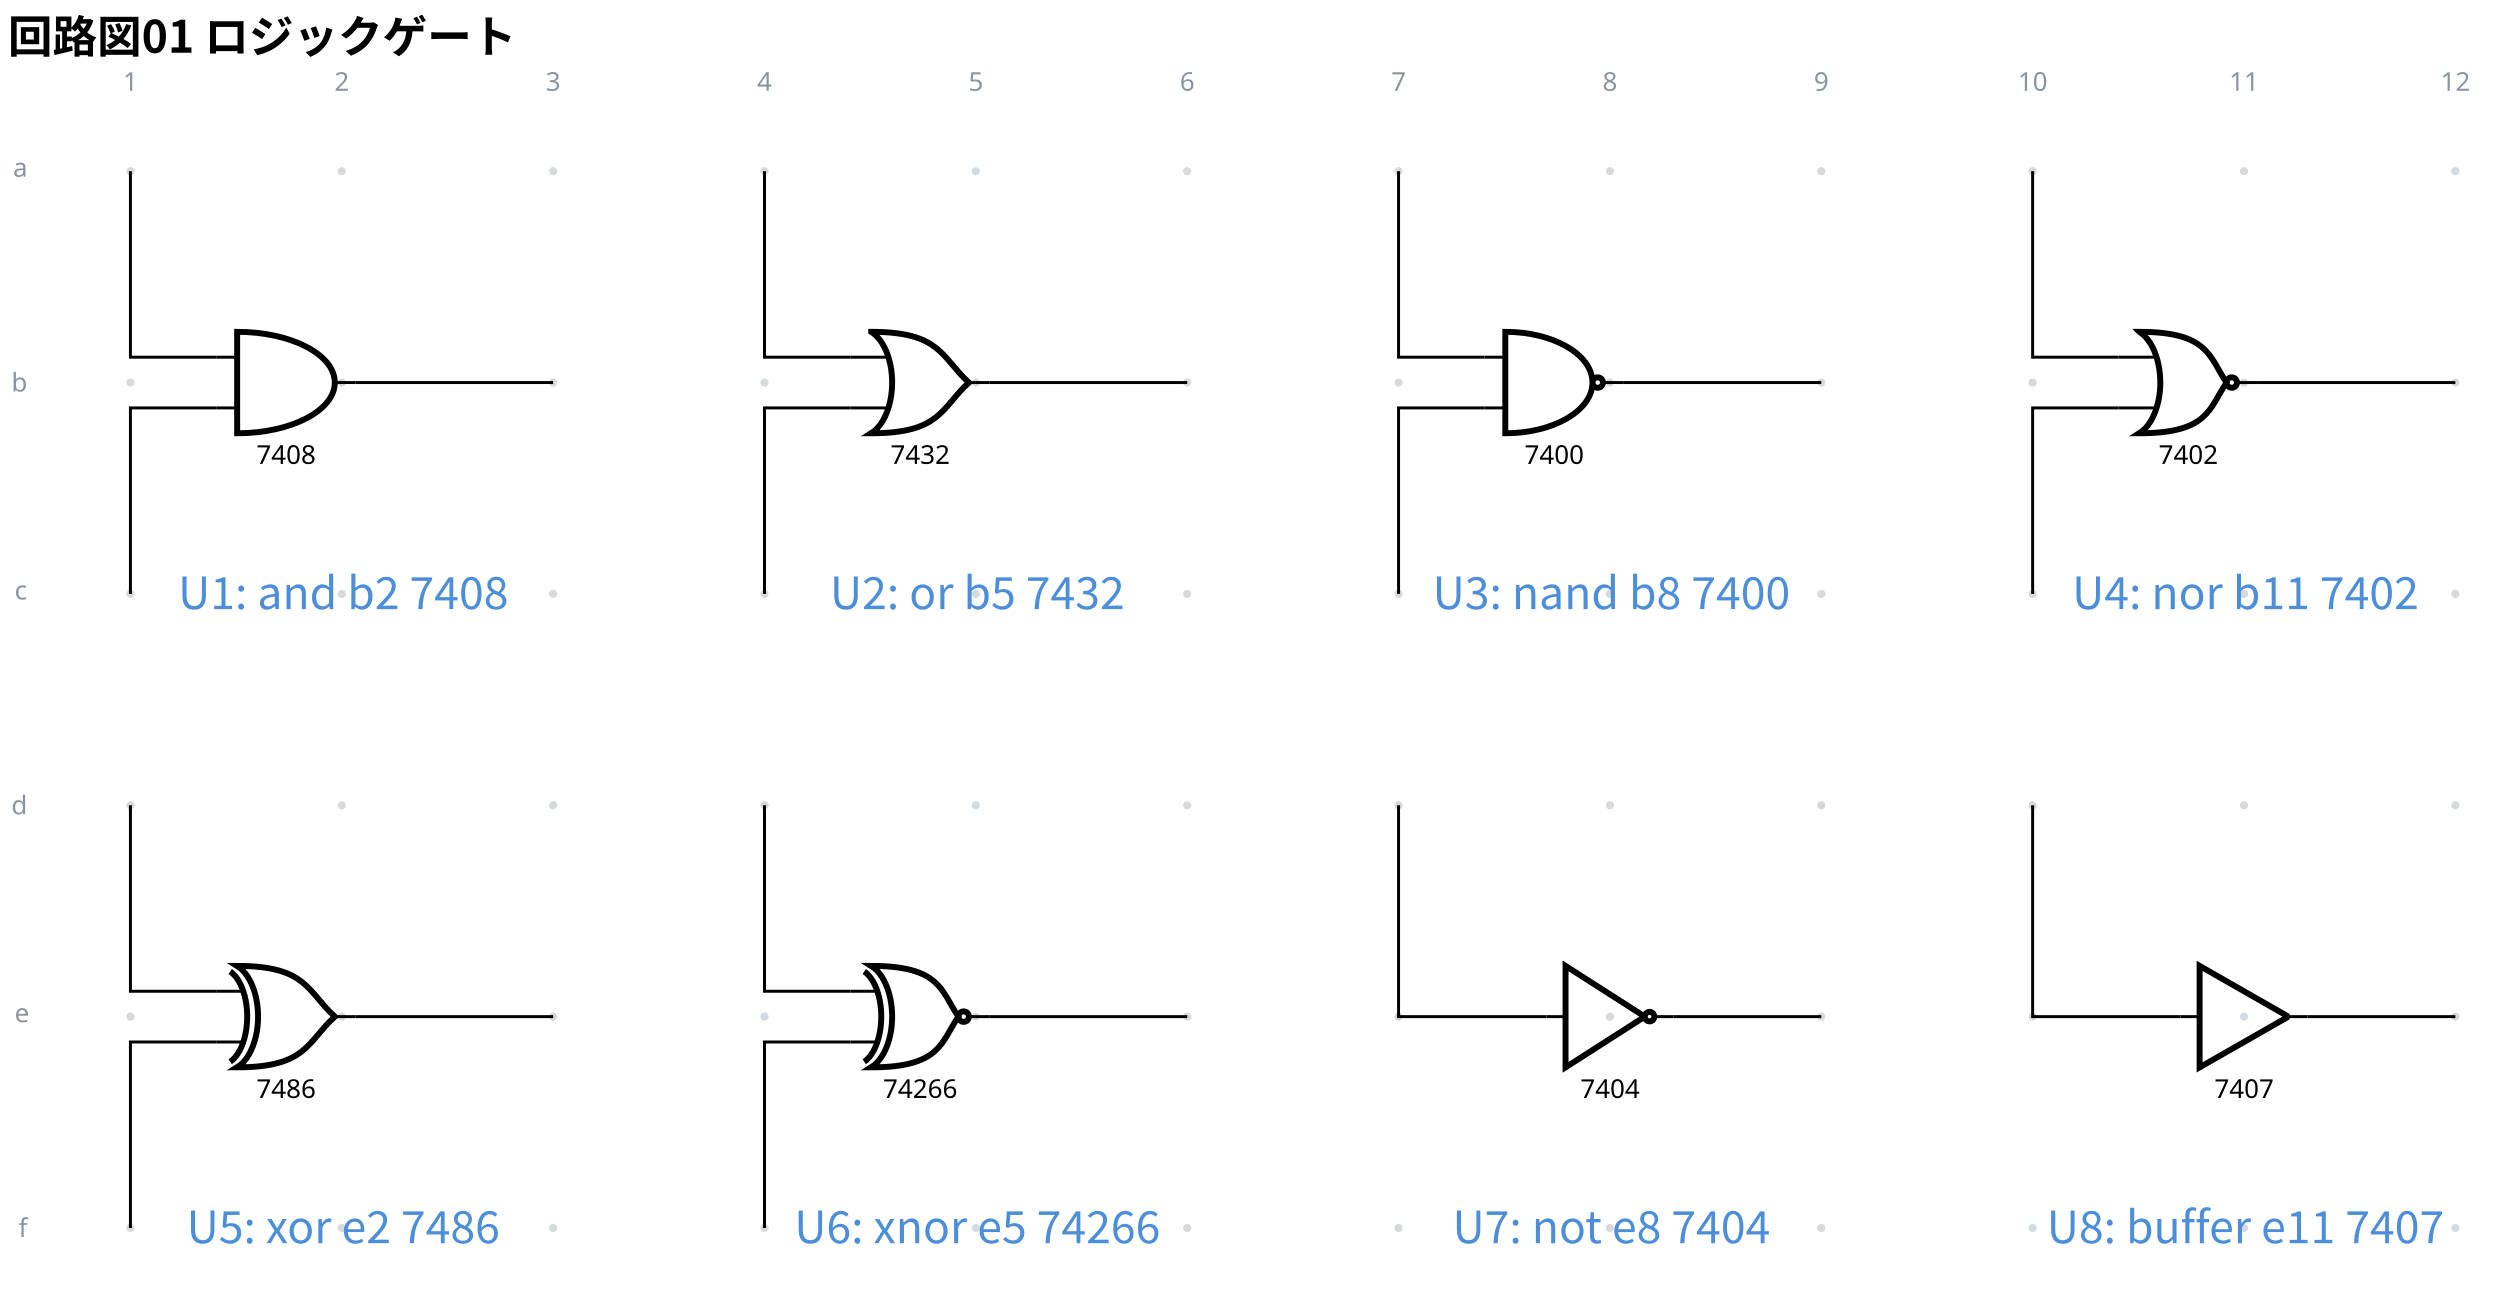
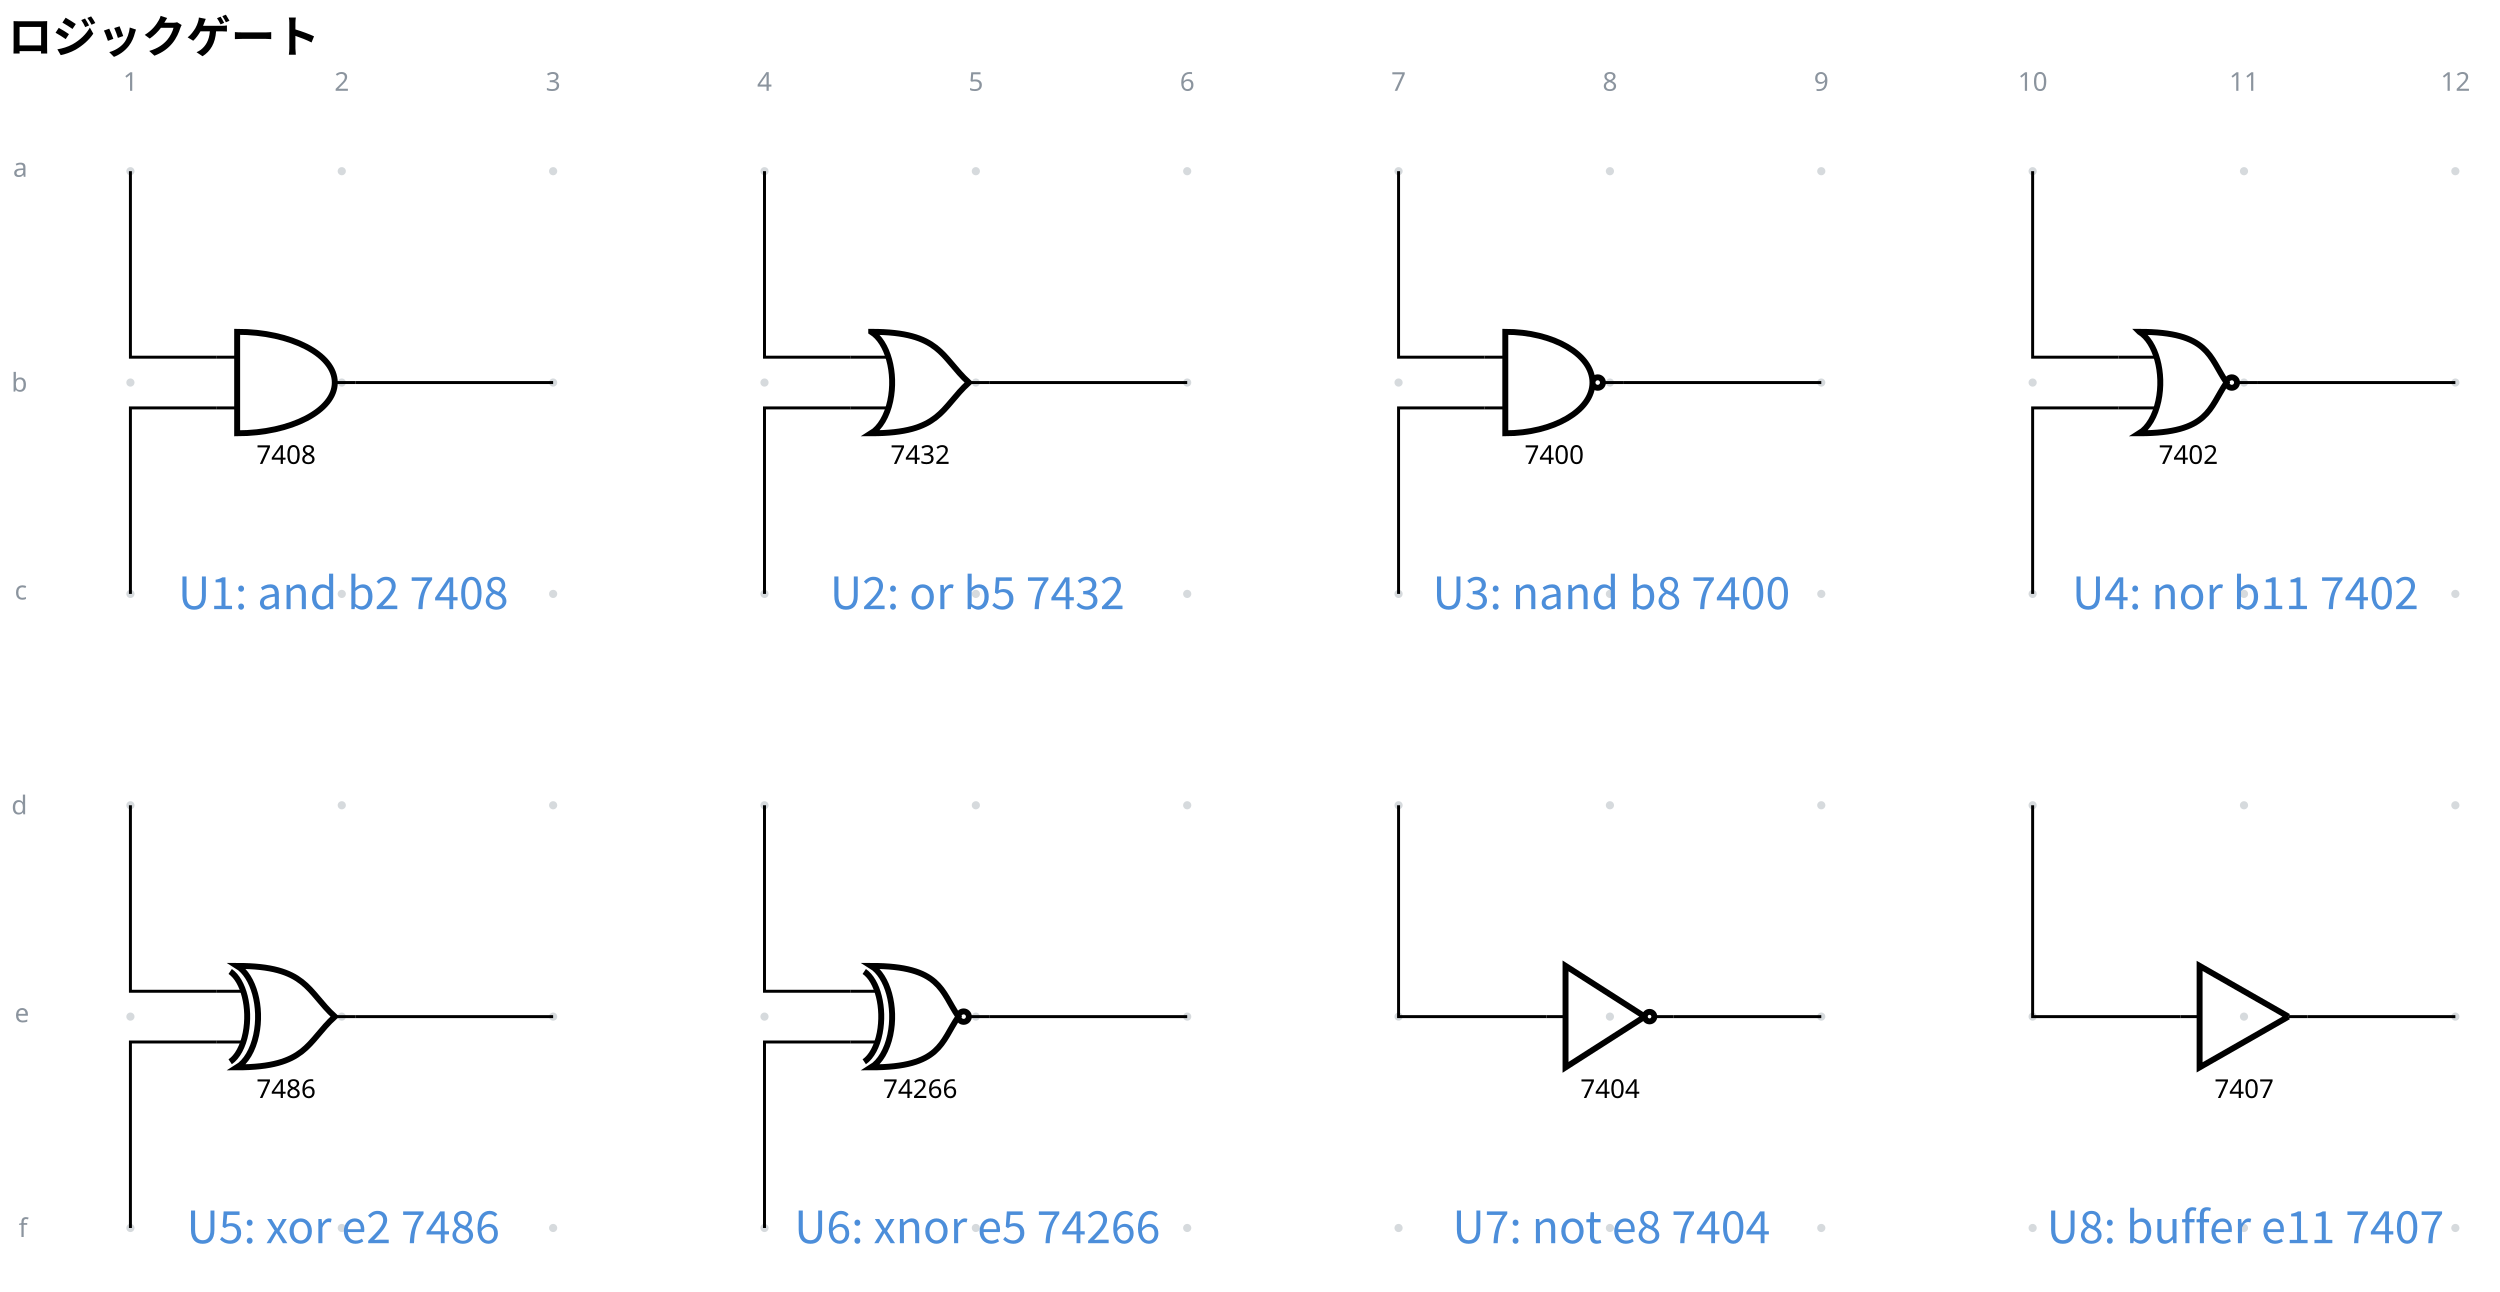
<svg xmlns="http://www.w3.org/2000/svg" data-circuit-fence="0.1.0" fill="currentColor" width="897.459" height="463.682" viewBox="-72 -72 673.094 347.761">
  <g stroke="currentColor" stroke-miterlimit="10" stroke-width=".8">
    <path fill="#8b949e" fill-opacity=".35" stroke="none" stroke-opacity=".35" d="M-35.787-25.909a1.1 1.1 0 1 0-2.2 0 1.1 1.1 0 0 0 2.2 0M-35.787 30.997a1.1 1.1 0 1 0-2.2 0 1.1 1.1 0 0 0 2.2 0M-35.787 87.902a1.1 1.1 0 1 0-2.2 0 1.1 1.1 0 0 0 2.2 0M-35.787 144.808a1.1 1.1 0 1 0-2.2 0 1.1 1.1 0 0 0 2.2 0M-35.787 201.713a1.1 1.1 0 1 0-2.2 0 1.1 1.1 0 0 0 2.2 0M-35.787 258.619a1.1 1.1 0 1 0-2.2 0 1.1 1.1 0 0 0 2.2 0M21.118-25.909a1.1 1.1 0 1 0-2.2 0 1.1 1.1 0 0 0 2.2 0M21.118 30.997a1.1 1.1 0 1 0-2.2 0 1.1 1.1 0 0 0 2.2 0M21.118 87.902a1.1 1.1 0 1 0-2.2 0 1.1 1.1 0 0 0 2.2 0M21.118 144.808a1.1 1.1 0 1 0-2.2 0 1.1 1.1 0 0 0 2.2 0M21.118 201.713a1.1 1.1 0 1 0-2.2 0 1.1 1.1 0 0 0 2.2 0M21.118 258.619a1.1 1.1 0 1 0-2.2 0 1.1 1.1 0 0 0 2.2 0M78.024-25.909a1.1 1.1 0 1 0-2.2 0 1.1 1.1 0 0 0 2.2 0M78.024 30.997a1.1 1.1 0 1 0-2.2 0 1.1 1.1 0 0 0 2.2 0M78.024 87.902a1.1 1.1 0 1 0-2.2 0 1.1 1.1 0 0 0 2.2 0M78.024 144.808a1.1 1.1 0 1 0-2.2 0 1.1 1.1 0 0 0 2.2 0M78.024 201.713a1.1 1.1 0 1 0-2.2 0 1.1 1.1 0 0 0 2.2 0M78.024 258.619a1.1 1.1 0 1 0-2.2 0 1.1 1.1 0 0 0 2.2 0M134.93-25.909a1.1 1.1 0 1 0-2.2 0 1.1 1.1 0 0 0 2.2 0M134.93 30.997a1.1 1.1 0 1 0-2.2 0 1.1 1.1 0 0 0 2.2 0M134.93 87.902a1.1 1.1 0 1 0-2.2 0 1.1 1.1 0 0 0 2.2 0M134.93 144.808a1.1 1.1 0 1 0-2.2 0 1.1 1.1 0 0 0 2.2 0M134.93 201.713a1.1 1.1 0 1 0-2.2 0 1.1 1.1 0 0 0 2.2 0M134.93 258.619a1.1 1.1 0 1 0-2.2 0 1.1 1.1 0 0 0 2.2 0M191.835-25.909a1.1 1.1 0 1 0-2.2 0 1.1 1.1 0 0 0 2.2 0M191.835 30.997a1.1 1.1 0 1 0-2.2 0 1.1 1.1 0 0 0 2.2 0M191.835 87.902a1.1 1.1 0 1 0-2.2 0 1.1 1.1 0 0 0 2.2 0M191.835 144.808a1.1 1.1 0 1 0-2.2 0 1.1 1.1 0 0 0 2.2 0M191.835 201.713a1.1 1.1 0 1 0-2.2 0 1.1 1.1 0 0 0 2.2 0M191.835 258.619a1.1 1.1 0 1 0-2.2 0 1.1 1.1 0 0 0 2.2 0M248.74-25.909a1.1 1.1 0 1 0-2.2 0 1.1 1.1 0 0 0 2.2 0M248.74 30.997a1.1 1.1 0 1 0-2.2 0 1.1 1.1 0 0 0 2.2 0M248.74 87.902a1.1 1.1 0 1 0-2.2 0 1.1 1.1 0 0 0 2.2 0M248.74 144.808a1.1 1.1 0 1 0-2.2 0 1.1 1.1 0 0 0 2.2 0M248.74 201.713a1.1 1.1 0 1 0-2.2 0 1.1 1.1 0 0 0 2.2 0M248.74 258.619a1.1 1.1 0 1 0-2.2 0 1.1 1.1 0 0 0 2.2 0M305.646-25.909a1.1 1.1 0 1 0-2.2 0 1.1 1.1 0 0 0 2.2 0M305.646 30.997a1.1 1.1 0 1 0-2.2 0 1.1 1.1 0 0 0 2.2 0M305.646 87.902a1.1 1.1 0 1 0-2.2 0 1.1 1.1 0 0 0 2.2 0M305.646 144.808a1.1 1.1 0 1 0-2.2 0 1.1 1.1 0 0 0 2.2 0M305.646 201.713a1.1 1.1 0 1 0-2.2 0 1.1 1.1 0 0 0 2.2 0M305.646 258.619a1.1 1.1 0 1 0-2.2 0 1.1 1.1 0 0 0 2.2 0M362.551-25.909a1.1 1.1 0 1 0-2.2 0 1.1 1.1 0 0 0 2.2 0M362.551 30.997a1.1 1.1 0 1 0-2.2 0 1.1 1.1 0 0 0 2.2 0M362.551 87.902a1.1 1.1 0 1 0-2.2 0 1.1 1.1 0 0 0 2.2 0M362.551 144.808a1.1 1.1 0 1 0-2.2 0 1.1 1.1 0 0 0 2.2 0M362.551 201.713a1.1 1.1 0 1 0-2.2 0 1.1 1.1 0 0 0 2.2 0M362.551 258.619a1.1 1.1 0 1 0-2.2 0 1.1 1.1 0 0 0 2.2 0M419.457-25.909a1.1 1.1 0 1 0-2.2 0 1.1 1.1 0 0 0 2.2 0M419.457 30.997a1.1 1.1 0 1 0-2.2 0 1.1 1.1 0 0 0 2.2 0M419.457 87.902a1.1 1.1 0 1 0-2.2 0 1.1 1.1 0 0 0 2.2 0M419.457 144.808a1.1 1.1 0 1 0-2.2 0 1.1 1.1 0 0 0 2.2 0M419.457 201.713a1.1 1.1 0 1 0-2.2 0 1.1 1.1 0 0 0 2.2 0M419.457 258.619a1.1 1.1 0 1 0-2.2 0 1.1 1.1 0 0 0 2.2 0M476.362-25.909a1.1 1.1 0 1 0-2.2 0 1.1 1.1 0 0 0 2.2 0M476.362 30.997a1.1 1.1 0 1 0-2.2 0 1.1 1.1 0 0 0 2.2 0M476.362 87.902a1.1 1.1 0 1 0-2.2 0 1.1 1.1 0 0 0 2.2 0M476.362 144.808a1.1 1.1 0 1 0-2.2 0 1.1 1.1 0 0 0 2.2 0M476.362 201.713a1.1 1.1 0 1 0-2.2 0 1.1 1.1 0 0 0 2.2 0M476.362 258.619a1.1 1.1 0 1 0-2.2 0 1.1 1.1 0 0 0 2.2 0M533.268-25.909a1.1 1.1 0 1 0-2.2 0 1.1 1.1 0 0 0 2.2 0M533.268 30.997a1.1 1.1 0 1 0-2.2 0 1.1 1.1 0 0 0 2.2 0M533.268 87.902a1.1 1.1 0 1 0-2.2 0 1.1 1.1 0 0 0 2.2 0M533.268 144.808a1.1 1.1 0 1 0-2.2 0 1.1 1.1 0 0 0 2.2 0M533.268 201.713a1.1 1.1 0 1 0-2.2 0 1.1 1.1 0 0 0 2.2 0M533.268 258.619a1.1 1.1 0 1 0-2.2 0 1.1 1.1 0 0 0 2.2 0M590.173-25.909a1.1 1.1 0 1 0-2.2 0 1.1 1.1 0 0 0 2.2 0M590.173 30.997a1.1 1.1 0 1 0-2.2 0 1.1 1.1 0 0 0 2.2 0M590.173 87.902a1.1 1.1 0 1 0-2.2 0 1.1 1.1 0 0 0 2.2 0M590.173 144.808a1.1 1.1 0 1 0-2.2 0 1.1 1.1 0 0 0 2.2 0M590.173 201.713a1.1 1.1 0 1 0-2.2 0 1.1 1.1 0 0 0 2.2 0M590.173 258.619a1.1 1.1 0 1 0-2.2 0 1.1 1.1 0 0 0 2.2 0m-1.1 0" />
    <g fill="#8b949e" stroke="#8b949e">
      <text x="-36.887" y="-25.909" fill="#8b949e" stroke="none" font-family="cmr7" font-size="7" transform="translate(-1.993 -21.645)">1</text>
    </g>
    <g fill="#8b949e" stroke="#8b949e">
      <text x="-36.887" y="-25.909" fill="#8b949e" stroke="none" font-family="cmr7" font-size="7" transform="translate(54.912 -21.645)">2</text>
    </g>
    <g fill="#8b949e" stroke="#8b949e">
      <text x="-36.887" y="-25.909" fill="#8b949e" stroke="none" font-family="cmr7" font-size="7" transform="translate(111.818 -21.645)">3</text>
    </g>
    <g fill="#8b949e" stroke="#8b949e">
      <text x="-36.887" y="-25.909" fill="#8b949e" stroke="none" font-family="cmr7" font-size="7" transform="translate(168.723 -21.645)">4</text>
    </g>
    <g fill="#8b949e" stroke="#8b949e">
      <text x="-36.887" y="-25.909" fill="#8b949e" stroke="none" font-family="cmr7" font-size="7" transform="translate(225.629 -21.645)">5</text>
    </g>
    <g fill="#8b949e" stroke="#8b949e">
      <text x="-36.887" y="-25.909" fill="#8b949e" stroke="none" font-family="cmr7" font-size="7" transform="translate(282.534 -21.645)">6</text>
    </g>
    <g fill="#8b949e" stroke="#8b949e">
      <text x="-36.887" y="-25.909" fill="#8b949e" stroke="none" font-family="cmr7" font-size="7" transform="translate(339.44 -21.645)">7</text>
    </g>
    <g fill="#8b949e" stroke="#8b949e">
      <text x="-36.887" y="-25.909" fill="#8b949e" stroke="none" font-family="cmr7" font-size="7" transform="translate(396.345 -21.645)">8</text>
    </g>
    <g fill="#8b949e" stroke="#8b949e">
      <text x="-36.887" y="-25.909" fill="#8b949e" stroke="none" font-family="cmr7" font-size="7" transform="translate(453.25 -21.645)">9</text>
    </g>
    <g fill="#8b949e" stroke="#8b949e">
      <text x="-36.887" y="-25.909" fill="#8b949e" stroke="none" font-family="cmr7" font-size="7" transform="translate(508.163 -21.645)">10</text>
    </g>
    <g fill="#8b949e" stroke="#8b949e">
      <text x="-36.887" y="-25.909" fill="#8b949e" stroke="none" font-family="cmr7" font-size="7" transform="translate(565.069 -21.645)">11</text>
    </g>
    <g fill="#8b949e" stroke="#8b949e">
      <text x="-36.887" y="-25.909" fill="#8b949e" stroke="none" font-family="cmr7" font-size="7" transform="translate(621.974 -21.645)">12</text>
    </g>
    <g fill="#8b949e" stroke="#8b949e">
      <text x="-36.887" y="-25.909" fill="#8b949e" stroke="none" font-family="cmr7" font-size="7" transform="translate(-31.62 1.507)">a</text>
    </g>
    <g fill="#8b949e" stroke="#8b949e">
      <text x="-36.887" y="-25.909" fill="#8b949e" stroke="none" font-family="cmr7" font-size="7" transform="translate(-32.05 59.336)">b</text>
    </g>
    <g fill="#8b949e" stroke="#8b949e">
      <text x="-36.887" y="-25.909" fill="#8b949e" stroke="none" font-family="cmr7" font-size="7" transform="translate(-31.189 115.318)">c</text>
    </g>
    <g fill="#8b949e" stroke="#8b949e">
      <text x="-36.887" y="-25.909" fill="#8b949e" stroke="none" font-family="cmr7" font-size="7" transform="translate(-32.05 173.147)">d</text>
    </g>
    <g fill="#8b949e" stroke="#8b949e">
      <text x="-36.887" y="-25.909" fill="#8b949e" stroke="none" font-family="cmr7" font-size="7" transform="translate(-31.189 229.129)">e</text>
    </g>
    <g fill="#8b949e" stroke="#8b949e">
      <text x="-36.887" y="-25.909" fill="#8b949e" stroke="none" font-family="cmr7" font-size="7" transform="translate(-30.112 286.958)">f</text>
    </g>
    <path fill="none" d="M-13.784 24.168h5.634m-5.634 13.657h5.634m31.924-6.828H18.14" />
    <g stroke-width="1.6">
      <path fill="none" d="M-8.15 17.34v27.314c14.52 0 26.29-6.114 26.29-13.657S6.37 17.339-8.15 17.339Z" />
    </g>
    <text x="-36.887" y="-25.909" stroke="none" font-family="cmr7" font-size="7" transform="translate(33.91 78.807)">7408</text>
    <path fill="none" d="M156.933 24.168h10.263m-10.263 13.657h10.263m27.294-6.828h-5.633" />
    <g stroke-width="1.6">
      <path fill="none" d="M162.566 17.34c4.444 2.745 6.736 11.084 5.118 18.626-.865 4.037-2.74 7.217-5.118 8.686 18.78.002 18.78-6.827 26.29-13.655-7.51-6.829-7.51-13.658-26.29-13.658Z" />
    </g>
    <text x="-36.887" y="-25.909" stroke="none" font-family="cmr7" font-size="7" transform="translate(204.627 78.807)">7432</text>
    <path fill="none" d="M327.65 24.168h5.633m-5.634 13.657h5.634m31.924-6.828h-5.634" />
    <g stroke-width="1.6">
      <path fill="none" d="M333.283 17.34v27.314c12.964 0 23.474-6.114 23.474-13.657s-10.51-13.658-23.474-13.658Zm26.29 13.657a1.408 1.408 0 1 0-2.816 0 1.408 1.408 0 0 0 2.816 0Zm-1.408 0" />
    </g>
    <text x="-36.887" y="-25.909" stroke="none" font-family="cmr7" font-size="7" transform="translate(375.343 78.807)">7400</text>
    <path fill="none" d="M498.366 24.168h10.263m-10.263 13.657h10.263m27.294-6.828h-5.633" />
    <g stroke-width="1.6">
      <path fill="none" d="M504 17.34c4.443 2.745 6.735 11.084 5.117 18.626-.865 4.037-2.74 7.217-5.118 8.686 18.78.002 18.78-6.827 23.474-13.655-4.695-6.829-4.695-13.658-23.474-13.658Zm26.29 13.657a1.408 1.408 0 1 0-2.817 0 1.408 1.408 0 0 0 2.817 0Zm-1.409 0" />
    </g>
    <text x="-36.887" y="-25.909" stroke="none" font-family="cmr7" font-size="7" transform="translate(546.06 78.807)">7402</text>
    <path fill="none" d="M-13.784 194.885h6.74m-6.74 13.657h6.74m30.818-6.829H18.14" />
    <g stroke-width="1.6">
      <path fill="none" d="M-8.15 188.056c4.444 2.745 6.735 11.085 5.118 18.627-.866 4.036-2.74 7.217-5.118 8.686 18.779.002 18.779-6.827 26.29-13.656-7.511-6.828-7.511-13.657-26.29-13.657Z" />
      <path fill="none" d="M-10.028 189.56c3.614 2.443 5.477 9.865 4.161 16.577-.703 3.591-2.227 6.422-4.161 7.73" />
    </g>
    <text x="-36.887" y="-25.909" stroke="none" font-family="cmr7" font-size="7" transform="translate(33.91 249.523)">7486</text>
    <path fill="none" d="M156.933 194.885h6.74m-6.74 13.657h6.74m30.817-6.829h-5.633" />
    <g stroke-width="1.6">
      <path fill="none" d="M162.566 188.056c4.444 2.745 6.736 11.085 5.118 18.627-.865 4.036-2.74 7.217-5.118 8.686 18.78.002 18.78-6.827 23.474-13.656-4.695-6.828-4.695-13.657-23.474-13.657Zm26.29 13.657a1.408 1.408 0 1 0-2.816 0 1.408 1.408 0 0 0 2.817 0Zm-1.408 0" />
      <path fill="none" d="M160.688 189.56c3.614 2.443 5.477 9.865 4.162 16.577-.704 3.591-2.228 6.422-4.162 7.73" />
    </g>
    <text x="-36.887" y="-25.909" stroke="none" font-family="cmr7" font-size="7" transform="translate(202.633 249.523)">74266</text>
    <g fill="none" stroke-width="1.6">
      <path d="m370.84 201.713-21.339-13.657v27.315l21.34-13.658M373.401 201.713a1.28 1.28 0 1 0-2.56 0 1.28 1.28 0 0 0 2.56 0Zm-1.28 0" />
    </g>
    <path fill="none" d="M344.38 201.713h5.121m29.022 0H373.4" />
    <text x="-36.887" y="-25.909" stroke="none" font-family="cmr7" font-size="7" transform="translate(390.366 249.523)">7404</text>
    <path fill="none" stroke-width="1.6" d="m544.118 201.713-23.9-13.657v27.315l23.9-13.658" />
    <path fill="none" d="M515.096 201.713h5.122m29.021 0h-5.121" />
    <text x="-36.887" y="-25.909" stroke="none" font-family="cmr7" font-size="7" transform="translate(561.083 249.523)">7407</text>
    <path fill="none" d="M-36.887-25.909v50.077h23.103M-36.887 87.902V37.825h23.103M23.774 30.997h53.15M133.83-25.909v50.077h23.103M133.83 87.902V37.825h23.103M194.49 30.997h53.15M304.546-25.909v50.077h23.103M304.546 87.902V37.825h23.103M365.207 30.997h53.15M475.262-25.909v50.077h23.104M475.262 87.902V37.825h23.104M535.923 30.997h53.15M-36.887 144.808v50.077h23.103M-36.887 258.619v-50.077h23.103M23.774 201.713h53.15M133.83 144.808v50.077h23.103M133.83 258.619v-50.077h23.103M194.49 201.713h53.15M304.546 144.808v56.905h39.834M378.523 201.713h39.834M475.262 144.808v56.905h39.834M549.24 201.713h39.833" />
    <g>
      <text x="-36.887" y="-25.909" fill="#4c8eda" stroke="none" font-family="'Noto Sans CJK JP','Noto Sans JP','Hiragino Sans','Yu Gothic',sans-serif" font-size="12" transform="translate(57.305 117.911)" text-anchor="middle">U1: and b2 7408</text>
    </g>
    <g>
      <text x="-36.887" y="-25.909" fill="#4c8eda" stroke="none" font-family="'Noto Sans CJK JP','Noto Sans JP','Hiragino Sans','Yu Gothic',sans-serif" font-size="12" transform="translate(228.022 117.911)" text-anchor="middle">U2: or b5 7432</text>
    </g>
    <g>
      <text x="-36.887" y="-25.909" fill="#4c8eda" stroke="none" font-family="'Noto Sans CJK JP','Noto Sans JP','Hiragino Sans','Yu Gothic',sans-serif" font-size="12" transform="translate(398.738 117.911)" text-anchor="middle">U3: nand b8 7400</text>
    </g>
    <g>
      <text x="-36.887" y="-25.909" fill="#4c8eda" stroke="none" font-family="'Noto Sans CJK JP','Noto Sans JP','Hiragino Sans','Yu Gothic',sans-serif" font-size="12" transform="translate(569.455 117.911)" text-anchor="middle">U4: nor b11 7402</text>
    </g>
    <g>
      <text x="-36.887" y="-25.909" fill="#4c8eda" stroke="none" font-family="'Noto Sans CJK JP','Noto Sans JP','Hiragino Sans','Yu Gothic',sans-serif" font-size="12" transform="translate(57.305 288.627)" text-anchor="middle">U5: xor e2 7486</text>
    </g>
    <g>
      <text x="-36.887" y="-25.909" fill="#4c8eda" stroke="none" font-family="'Noto Sans CJK JP','Noto Sans JP','Hiragino Sans','Yu Gothic',sans-serif" font-size="12" transform="translate(228.022 288.627)" text-anchor="middle">U6: xnor e5 74266</text>
    </g>
    <g>
      <text x="-36.887" y="-25.909" fill="#4c8eda" stroke="none" font-family="'Noto Sans CJK JP','Noto Sans JP','Hiragino Sans','Yu Gothic',sans-serif" font-size="12" transform="translate(398.738 288.627)" text-anchor="middle">U7: not e8 7404</text>
    </g>
    <g>
      <text x="-36.887" y="-25.909" fill="#4c8eda" stroke="none" font-family="'Noto Sans CJK JP','Noto Sans JP','Hiragino Sans','Yu Gothic',sans-serif" font-size="12" transform="translate(569.455 288.627)" text-anchor="middle">U8: buffer e11 7407</text>
    </g>
    <g>
-       <text x="-36.887" y="-25.909" fill="currentColor" stroke="none" font-family="'Noto Sans CJK JP','Noto Sans JP','Hiragino Sans','Yu Gothic',sans-serif" font-size="12" transform="translate(-32.983 -31.889)" font-weight="bold">回路図01 ロジックゲート</text>
+       <text x="-36.887" y="-25.909" fill="currentColor" stroke="none" font-family="'Noto Sans CJK JP','Noto Sans JP','Hiragino Sans','Yu Gothic',sans-serif" font-size="12" transform="translate(-32.983 -31.889)" font-weight="bold">ロジックゲート</text>
    </g>
  </g>
</svg>
